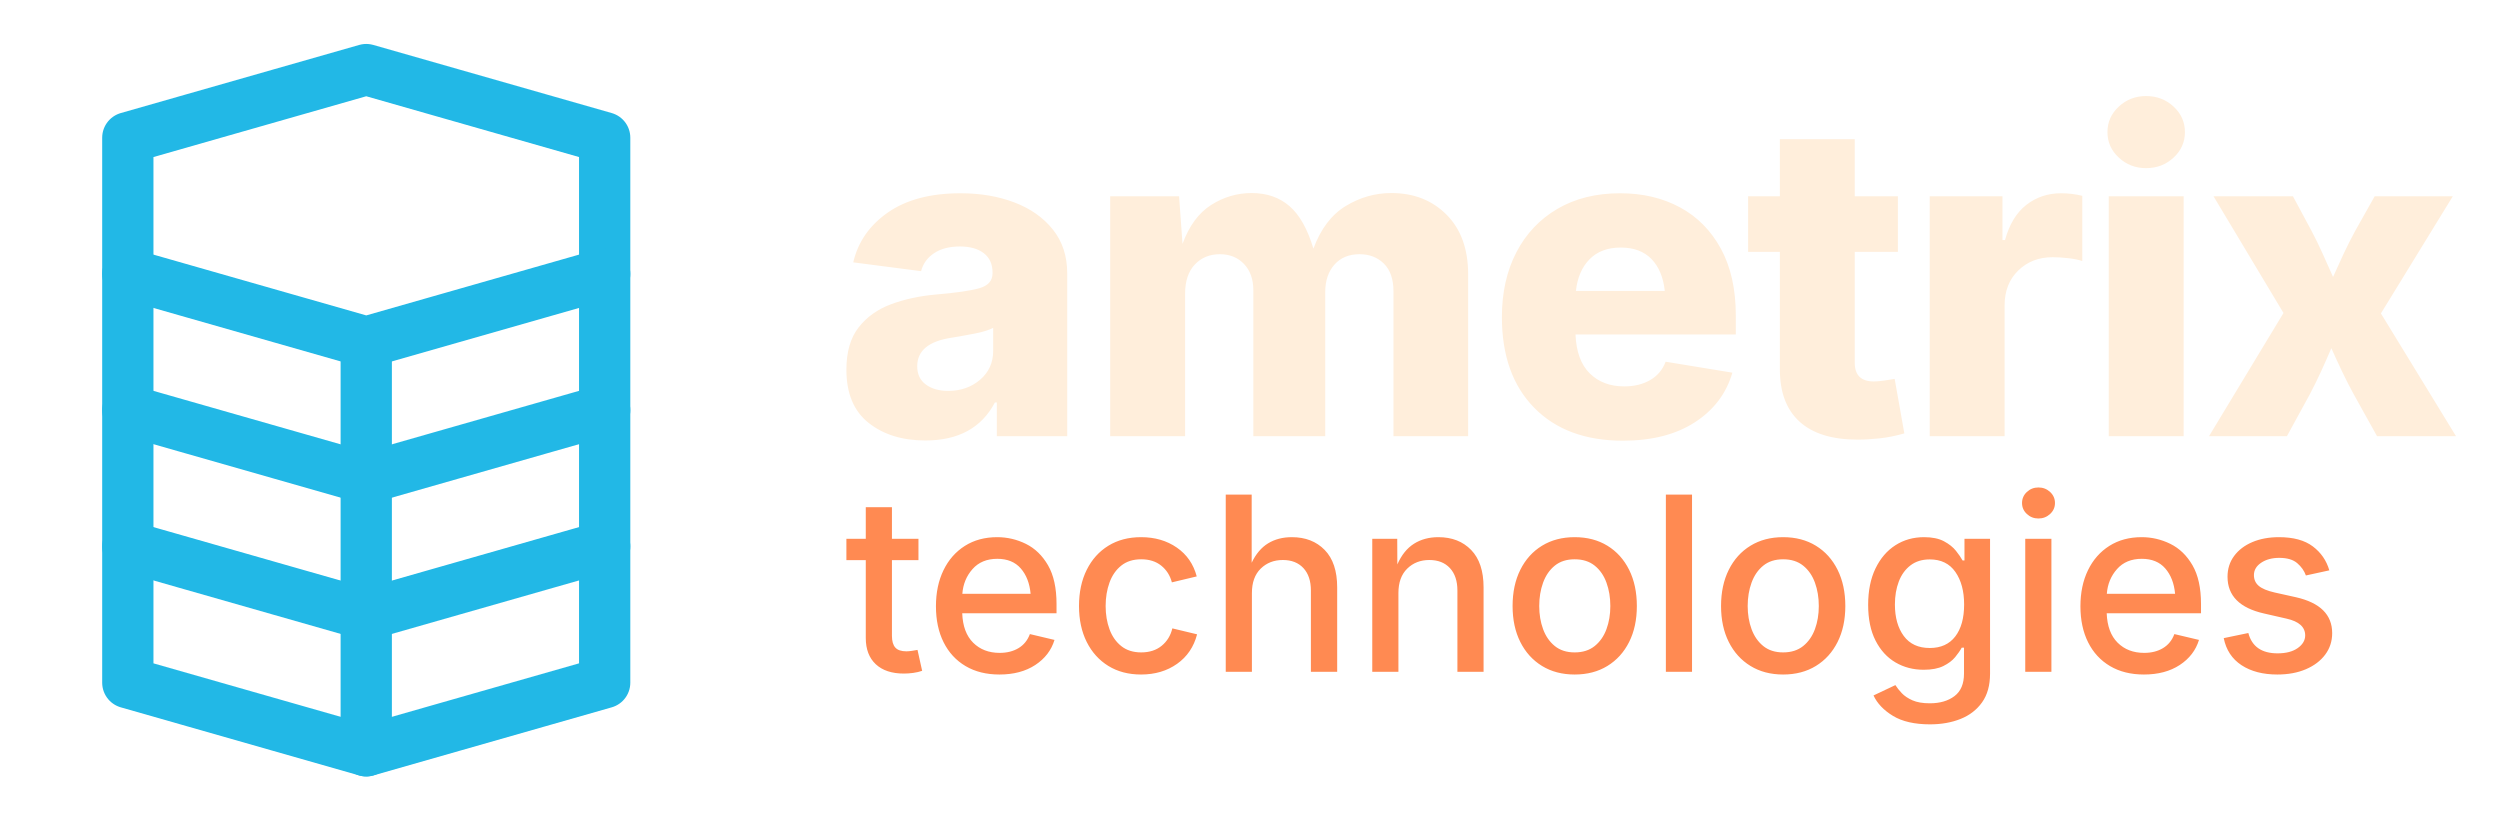
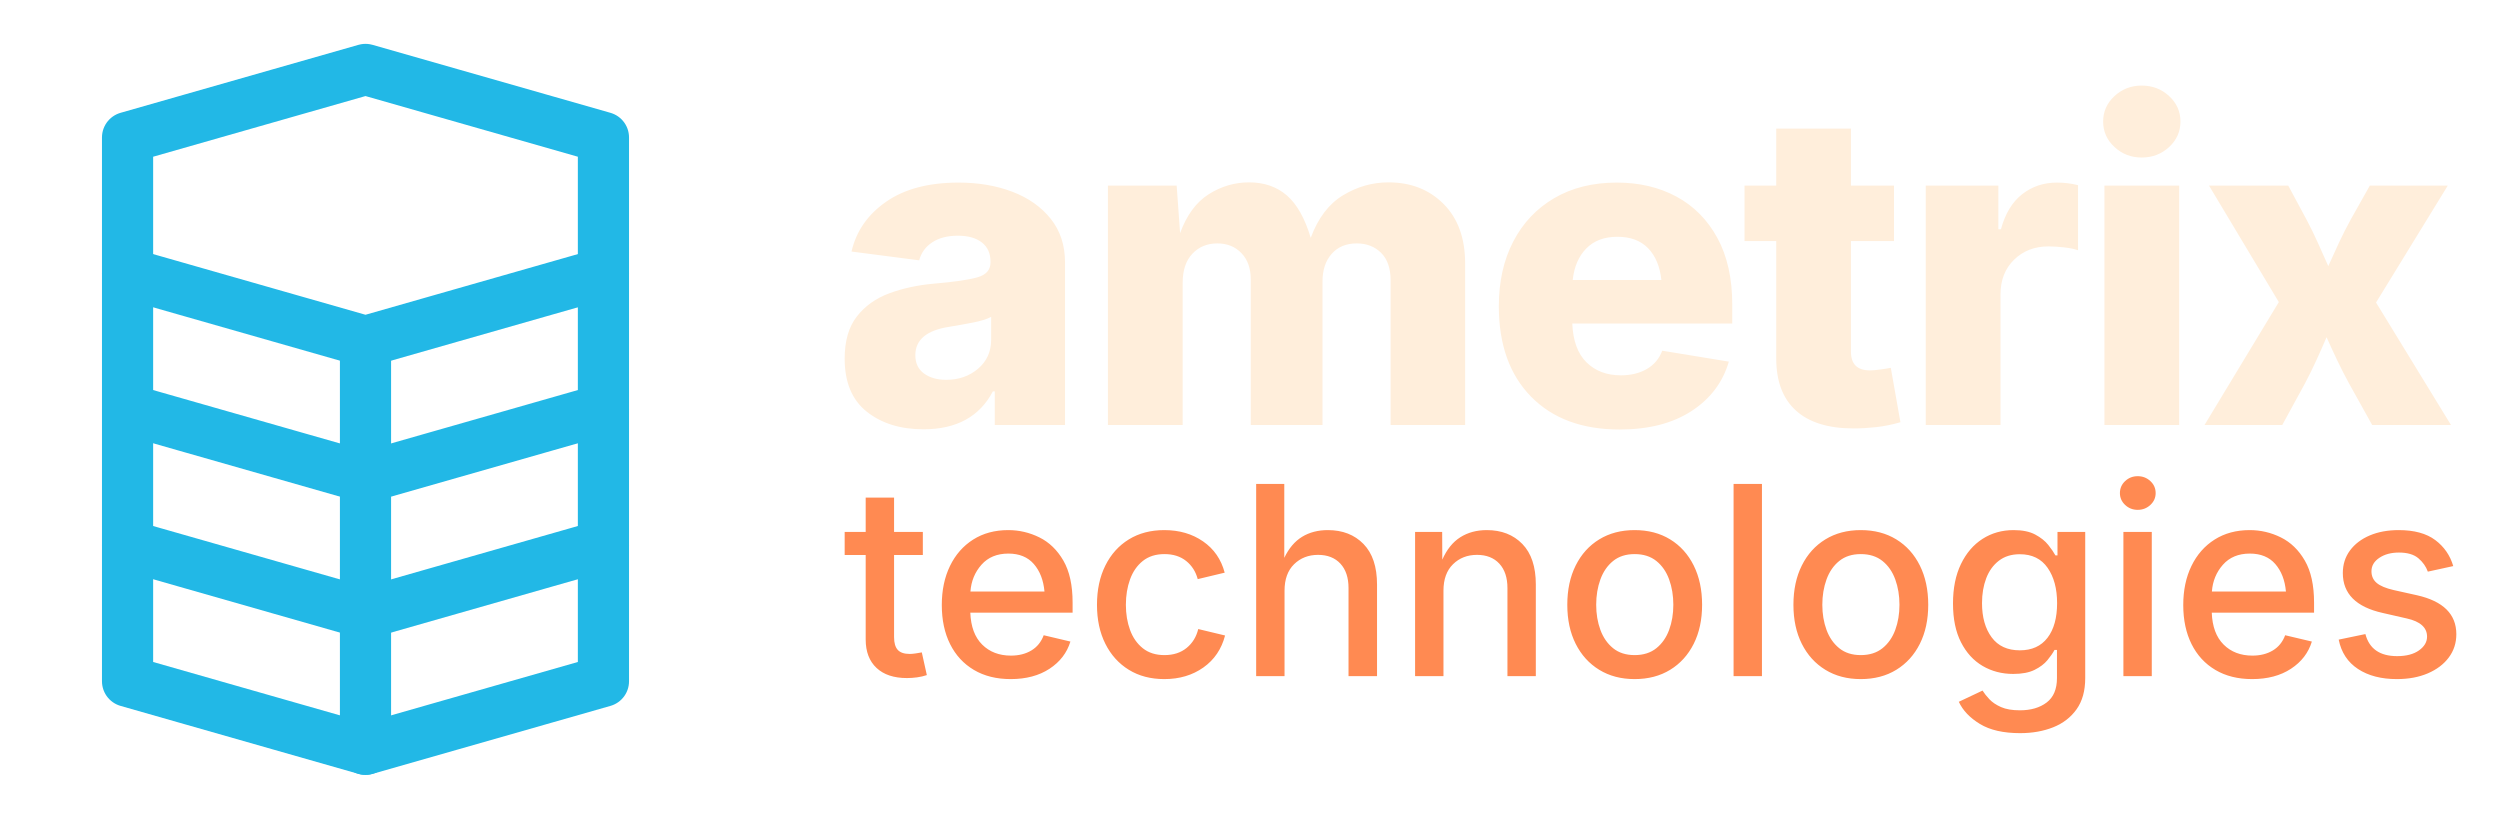
- <svg xmlns="http://www.w3.org/2000/svg" viewBox="0 0 341.3 112" width="341.3" height="112" role="img" aria-label="Ametrix Technologies">
+ <svg xmlns="http://www.w3.org/2000/svg" viewBox="0 0 342.0 112" width="342.0" height="112" role="img" aria-label="Ametrix Technologies">
  <g transform="translate(0 0)" fill="none" stroke="#22B8E6" stroke-width="7" stroke-linejoin="round" stroke-linecap="round">
    <path d="M50 9.5 L82.55 18.8 L82.55 93.2 L50 102.5 L17.45 93.2 L17.45 18.8 Z" />
    <path d="M17.45 37.4 L50 46.7 L82.55 37.4" />
    <path d="M50 46.7 L50 102.5" />
    <path d="M17.45 56 L50 65.3 L82.55 56" />
    <path d="M17.45 74.6 L50 83.9 L82.55 74.6" />
  </g>
-   <path fill="#FFEEDB" d="M126.331 60.134Q121.614 60.134 118.582 57.731Q115.55 55.329 115.55 50.466Q115.55 46.833 117.22 44.694Q118.89 42.556 121.658 41.53Q124.427 40.505 127.737 40.212Q131.898 39.86 133.699 39.348Q135.501 38.835 135.501 37.311V37.194Q135.501 35.495 134.315 34.572Q133.128 33.649 131.048 33.649Q128.909 33.649 127.532 34.558Q126.155 35.466 125.745 37.019L116.487 35.817Q117.454 31.628 121.219 29.006Q124.984 26.384 131.136 26.384Q135.208 26.384 138.504 27.644Q141.8 28.903 143.748 31.35Q145.696 33.796 145.696 37.311V59.548H136.087V54.948H135.823Q133.099 60.134 126.331 60.134ZM129.437 53.366Q132.015 53.366 133.802 51.843Q135.589 50.319 135.589 47.888V44.753Q134.71 45.222 133.04 45.544Q131.37 45.866 129.935 46.101Q125.218 46.804 125.218 49.997Q125.218 51.638 126.404 52.502Q127.591 53.366 129.437 53.366Z M151.564 59.548V26.794H160.968L161.437 33.298Q162.785 29.606 165.348 27.98Q167.912 26.354 170.871 26.354Q173.976 26.354 176.042 28.142Q178.107 29.929 179.308 33.942Q180.802 29.899 183.717 28.127Q186.632 26.354 189.943 26.354Q194.543 26.354 197.487 29.313Q200.431 32.272 200.431 37.458V59.548H190.236V39.772Q190.236 37.282 188.932 35.993Q187.629 34.704 185.607 34.704Q183.439 34.704 182.179 36.125Q180.92 37.546 180.92 39.89V59.548H171.105V39.626Q171.105 37.37 169.831 36.037Q168.556 34.704 166.535 34.704Q164.455 34.704 163.122 36.11Q161.789 37.517 161.789 40.095V59.548Z M221.562 60.163Q213.857 60.163 209.448 55.666Q205.039 51.169 205.039 43.288Q205.039 38.249 207.017 34.44Q208.994 30.632 212.627 28.508Q216.26 26.384 221.182 26.384Q225.781 26.384 229.341 28.303Q232.9 30.222 234.937 33.957Q236.973 37.692 236.973 43.083V45.661H215.088Q215.234 49.206 217.036 50.978Q218.838 52.751 221.738 52.751Q223.789 52.751 225.283 51.887Q226.777 51.022 227.393 49.382L236.504 50.876Q235.273 55.124 231.392 57.644Q227.51 60.163 221.562 60.163ZM215.146 39.714H227.275Q226.982 36.931 225.459 35.363Q223.936 33.796 221.27 33.796Q218.574 33.796 217.007 35.393Q215.439 36.989 215.146 39.714Z M259.1 26.794V34.382H253.211V49.528Q253.211 52.077 255.819 52.077Q256.346 52.077 257.298 51.945Q258.25 51.813 258.661 51.726L259.979 59.167Q258.25 59.665 256.639 59.841Q255.028 60.017 253.592 60.017Q248.377 60.017 245.682 57.57Q242.987 55.124 242.987 50.436V34.382H238.651V26.794H242.987V19.001H253.211V26.794Z M263.444 59.548V26.794H273.376V32.77H273.727Q274.606 29.548 276.642 27.966Q278.679 26.384 281.374 26.384Q282.868 26.384 284.274 26.735V35.642Q283.542 35.378 282.355 35.246Q281.169 35.114 280.231 35.114Q277.389 35.114 275.529 36.931Q273.669 38.747 273.669 41.677V59.548Z M287.886 59.548V26.794H298.111V59.548ZM292.984 22.956Q290.816 22.956 289.263 21.52Q287.71 20.085 287.71 18.034Q287.71 15.983 289.263 14.548Q290.816 13.112 292.984 13.112Q295.181 13.112 296.734 14.548Q298.286 15.983 298.286 18.034Q298.286 20.085 296.734 21.52Q295.181 22.956 292.984 22.956Z M301.576 59.548 311.742 42.731 302.191 26.794H313.031L315.55 31.481Q316.371 33.034 317.088 34.631Q317.806 36.227 318.509 37.81Q319.212 36.227 319.96 34.631Q320.707 33.034 321.556 31.481L324.193 26.794H334.857L325.043 42.79L335.296 59.548H324.515L321.351 53.864Q320.502 52.311 319.74 50.715Q318.978 49.118 318.275 47.536Q317.601 49.118 316.869 50.715Q316.136 52.311 315.316 53.864L312.211 59.548Z" />
-   <path fill="#FF8A52" d="M125.388 73.561V76.467H121.768V86.809Q121.768 87.897 122.231 88.408Q122.693 88.92 123.749 88.92Q124.041 88.92 124.487 88.855Q124.934 88.79 125.258 88.725L125.892 91.582Q125.323 91.777 124.666 91.866Q124.008 91.955 123.391 91.955Q120.924 91.955 119.56 90.681Q118.196 89.407 118.196 87.101V76.467H115.55V73.561H118.196V69.243H121.768V73.561Z M136.444 92.085Q133.766 92.085 131.817 90.933Q129.869 89.78 128.822 87.686Q127.775 85.591 127.775 82.766Q127.775 79.974 128.806 77.847Q129.837 75.721 131.72 74.527Q133.603 73.334 136.136 73.334Q138.198 73.334 140.057 74.251Q141.915 75.169 143.076 77.174Q144.237 79.179 144.237 82.458V83.724H131.363Q131.46 86.354 132.856 87.742Q134.253 89.131 136.477 89.131Q137.97 89.131 139.05 88.481Q140.13 87.832 140.6 86.565L143.961 87.361Q143.312 89.488 141.331 90.787Q139.35 92.085 136.444 92.085ZM131.379 81.062H140.698Q140.503 78.919 139.358 77.604Q138.214 76.289 136.152 76.289Q134.009 76.289 132.767 77.693Q131.525 79.097 131.379 81.062Z M155.78 92.085Q153.215 92.085 151.315 90.916Q149.416 89.747 148.361 87.645Q147.305 85.543 147.305 82.734Q147.305 79.909 148.361 77.79Q149.416 75.672 151.315 74.503Q153.215 73.334 155.78 73.334Q158.605 73.334 160.659 74.755Q162.712 76.175 163.378 78.692L159.985 79.503Q159.612 78.091 158.532 77.222Q157.452 76.354 155.796 76.354Q154.157 76.354 153.077 77.214Q151.997 78.075 151.47 79.528Q150.942 80.981 150.942 82.734Q150.942 84.471 151.47 85.908Q151.997 87.345 153.077 88.205Q154.157 89.066 155.796 89.066Q157.485 89.066 158.589 88.165Q159.693 87.264 160.05 85.786L163.427 86.598Q162.761 89.163 160.699 90.624Q158.637 92.085 155.78 92.085Z M170.911 80.964V91.712H167.339V67.522H170.879V76.825Q171.739 75.022 173.119 74.178Q174.499 73.334 176.366 73.334Q179.142 73.334 180.847 75.079Q182.551 76.825 182.551 80.185V91.712H178.964V80.623Q178.964 78.659 177.941 77.555Q176.918 76.451 175.132 76.451Q173.314 76.451 172.112 77.628Q170.911 78.805 170.911 80.964Z M190.912 80.964V91.712H187.341V73.561H190.75L190.766 77.052Q191.611 75.136 193.031 74.235Q194.452 73.334 196.367 73.334Q199.144 73.334 200.84 75.079Q202.537 76.825 202.537 80.185V91.712H198.965V80.623Q198.965 78.659 197.942 77.555Q196.919 76.451 195.133 76.451Q193.315 76.451 192.114 77.628Q190.912 78.805 190.912 80.964Z M214.973 92.085Q212.424 92.085 210.516 90.916Q208.608 89.747 207.553 87.645Q206.498 85.543 206.498 82.734Q206.498 79.909 207.553 77.79Q208.608 75.672 210.516 74.503Q212.424 73.334 214.973 73.334Q217.538 73.334 219.445 74.503Q221.353 75.672 222.408 77.79Q223.463 79.909 223.463 82.734Q223.463 85.543 222.408 87.645Q221.353 89.747 219.445 90.916Q217.538 92.085 214.973 92.085ZM214.973 89.066Q216.628 89.066 217.708 88.197Q218.788 87.328 219.315 85.892Q219.843 84.455 219.843 82.734Q219.843 80.997 219.315 79.544Q218.788 78.091 217.708 77.222Q216.628 76.354 214.973 76.354Q213.333 76.354 212.261 77.222Q211.19 78.091 210.662 79.544Q210.135 80.997 210.135 82.734Q210.135 84.455 210.662 85.892Q211.19 87.328 212.261 88.197Q213.333 89.066 214.973 89.066Z M230.996 67.522V91.712H227.425V67.522Z M243.432 92.085Q240.883 92.085 238.976 90.916Q237.068 89.747 236.013 87.645Q234.958 85.543 234.958 82.734Q234.958 79.909 236.013 77.79Q237.068 75.672 238.976 74.503Q240.883 73.334 243.432 73.334Q245.997 73.334 247.905 74.503Q249.813 75.672 250.868 77.79Q251.923 79.909 251.923 82.734Q251.923 85.543 250.868 87.645Q249.813 89.747 247.905 90.916Q245.997 92.085 243.432 92.085ZM243.432 89.066Q245.088 89.066 246.168 88.197Q247.248 87.328 247.775 85.892Q248.303 84.455 248.303 82.734Q248.303 80.997 247.775 79.544Q247.248 78.091 246.168 77.222Q245.088 76.354 243.432 76.354Q241.793 76.354 240.721 77.222Q239.65 78.091 239.122 79.544Q238.594 80.997 238.594 82.734Q238.594 84.455 239.122 85.892Q239.65 87.328 240.721 88.197Q241.793 89.066 243.432 89.066Z M263.482 98.888Q260.333 98.888 258.433 97.735Q256.534 96.582 255.771 94.943L258.758 93.53Q259.083 94.05 259.627 94.626Q260.171 95.202 261.088 95.608Q262.005 96.014 263.466 96.014Q265.528 96.014 266.827 95.032Q268.126 94.05 268.126 91.955V88.416H267.817Q267.492 89.017 266.916 89.715Q266.34 90.413 265.309 90.925Q264.278 91.436 262.622 91.436Q260.479 91.436 258.766 90.429Q257.053 89.423 256.047 87.45Q255.04 85.478 255.04 82.572Q255.04 79.682 256.039 77.612Q257.037 75.542 258.758 74.438Q260.479 73.334 262.671 73.334Q264.343 73.334 265.39 73.894Q266.437 74.454 267.03 75.201Q267.622 75.948 267.931 76.516H268.191V73.561H271.681V91.972Q271.681 94.358 270.593 95.884Q269.506 97.41 267.655 98.149Q265.804 98.888 263.482 98.888ZM263.45 88.465Q265.723 88.465 266.932 86.89Q268.142 85.315 268.142 82.523Q268.142 79.795 266.949 78.083Q265.755 76.37 263.45 76.37Q261.875 76.37 260.812 77.19Q259.748 78.01 259.221 79.398Q258.693 80.786 258.693 82.523Q258.693 85.185 259.903 86.825Q261.112 88.465 263.45 88.465Z M276.487 91.712V73.561H280.058V91.712ZM278.289 70.785Q277.363 70.785 276.706 70.168Q276.048 69.551 276.048 68.675Q276.048 67.782 276.706 67.165Q277.363 66.548 278.289 66.548Q279.214 66.548 279.88 67.165Q280.545 67.782 280.545 68.675Q280.545 69.551 279.88 70.168Q279.214 70.785 278.289 70.785Z M292.689 92.085Q290.01 92.085 288.062 90.933Q286.114 89.78 285.067 87.686Q284.02 85.591 284.02 82.766Q284.02 79.974 285.05 77.847Q286.081 75.721 287.965 74.527Q289.848 73.334 292.381 73.334Q294.442 73.334 296.301 74.251Q298.16 75.169 299.321 77.174Q300.482 79.179 300.482 82.458V83.724H287.607Q287.705 86.354 289.101 87.742Q290.497 89.131 292.721 89.131Q294.215 89.131 295.295 88.481Q296.374 87.832 296.845 86.565L300.206 87.361Q299.556 89.488 297.576 90.787Q295.595 92.085 292.689 92.085ZM287.624 81.062H296.943Q296.748 78.919 295.603 77.604Q294.459 76.289 292.397 76.289Q290.254 76.289 289.012 77.693Q287.77 79.097 287.624 81.062Z M310.905 92.085Q307.95 92.085 306.01 90.811Q304.07 89.536 303.583 87.117L306.943 86.419Q307.674 89.195 310.937 89.195Q312.674 89.195 313.689 88.473Q314.704 87.751 314.704 86.744Q314.704 85.023 312.155 84.455L309.102 83.757Q304.102 82.637 304.102 78.74Q304.102 77.117 305.003 75.899Q305.904 74.681 307.487 74.008Q309.07 73.334 311.132 73.334Q314.07 73.334 315.743 74.592Q317.415 75.85 317.999 77.864L314.801 78.562Q314.46 77.604 313.616 76.881Q312.772 76.159 311.164 76.159Q309.687 76.159 308.697 76.825Q307.706 77.49 307.706 78.513Q307.706 79.422 308.364 79.982Q309.021 80.542 310.515 80.883L313.437 81.533Q318.389 82.653 318.389 86.436Q318.389 88.092 317.439 89.366Q316.489 90.64 314.801 91.363Q313.113 92.085 310.905 92.085Z" />
+   <path fill="#FFEEDB" d="M126.331 58.728Q121.614 58.728 118.582 56.325Q115.55 53.923 115.55 49.06Q115.55 45.427 117.22 43.288Q118.89 41.15 121.658 40.124Q124.427 39.099 127.737 38.806Q131.898 38.454 133.699 37.942Q135.501 37.429 135.501 35.905V35.788Q135.501 34.089 134.315 33.166Q133.128 32.243 131.048 32.243Q128.909 32.243 127.532 33.151Q126.155 34.06 125.745 35.612L116.487 34.411Q117.454 30.222 121.219 27.6Q124.984 24.978 131.136 24.978Q135.208 24.978 138.504 26.237Q141.8 27.497 143.748 29.943Q145.696 32.39 145.696 35.905V58.142H136.087V53.542H135.823Q133.099 58.728 126.331 58.728ZM129.437 51.96Q132.015 51.96 133.802 50.437Q135.589 48.913 135.589 46.482V43.347Q134.71 43.816 133.04 44.138Q131.37 44.46 129.935 44.694Q125.218 45.398 125.218 48.591Q125.218 50.232 126.404 51.096Q127.591 51.96 129.437 51.96Z M151.564 58.142V25.388H160.968L161.437 31.892Q162.785 28.2 165.348 26.574Q167.912 24.948 170.871 24.948Q173.976 24.948 176.042 26.735Q178.107 28.523 179.308 32.536Q180.802 28.493 183.717 26.721Q186.632 24.948 189.943 24.948Q194.543 24.948 197.487 27.907Q200.431 30.866 200.431 36.052V58.142H190.236V38.366Q190.236 35.876 188.932 34.587Q187.629 33.298 185.607 33.298Q183.439 33.298 182.179 34.719Q180.92 36.14 180.92 38.484V58.142H171.105V38.22Q171.105 35.964 169.831 34.631Q168.556 33.298 166.535 33.298Q164.455 33.298 163.122 34.704Q161.789 36.11 161.789 38.689V58.142Z M221.562 58.757Q213.857 58.757 209.448 54.26Q205.039 49.763 205.039 41.882Q205.039 36.843 207.017 33.034Q208.994 29.226 212.627 27.102Q216.26 24.978 221.182 24.978Q225.781 24.978 229.341 26.897Q232.9 28.816 234.937 32.551Q236.973 36.286 236.973 41.677V44.255H215.088Q215.234 47.8 217.036 49.572Q218.838 51.345 221.738 51.345Q223.789 51.345 225.283 50.481Q226.777 49.616 227.393 47.976L236.504 49.47Q235.273 53.718 231.392 56.237Q227.51 58.757 221.562 58.757ZM215.146 38.308H227.275Q226.982 35.525 225.459 33.957Q223.936 32.39 221.27 32.39Q218.574 32.39 217.007 33.986Q215.439 35.583 215.146 38.308Z M259.1 25.388V32.976H253.211V48.122Q253.211 50.671 255.819 50.671Q256.346 50.671 257.298 50.539Q258.25 50.407 258.661 50.319L259.979 57.761Q258.25 58.259 256.639 58.435Q255.028 58.61 253.592 58.61Q248.377 58.61 245.682 56.164Q242.987 53.718 242.987 49.03V32.976H238.651V25.388H242.987V17.595H253.211V25.388Z M263.444 58.142V25.388H273.376V31.364H273.727Q274.606 28.142 276.642 26.56Q278.679 24.978 281.374 24.978Q282.868 24.978 284.274 25.329V34.235Q283.542 33.972 282.355 33.84Q281.169 33.708 280.231 33.708Q277.389 33.708 275.529 35.525Q273.669 37.341 273.669 40.271V58.142Z M287.886 58.142V25.388H298.111V58.142ZM292.984 21.55Q290.816 21.55 289.263 20.114Q287.71 18.679 287.71 16.628Q287.71 14.577 289.263 13.142Q290.816 11.706 292.984 11.706Q295.181 11.706 296.734 13.142Q298.286 14.577 298.286 16.628Q298.286 18.679 296.734 20.114Q295.181 21.55 292.984 21.55Z M301.576 58.142 311.742 41.325 302.191 25.388H313.031L315.55 30.075Q316.371 31.628 317.088 33.225Q317.806 34.821 318.509 36.403Q319.212 34.821 319.96 33.225Q320.707 31.628 321.556 30.075L324.193 25.388H334.857L325.043 41.384L335.296 58.142H324.515L321.351 52.458Q320.502 50.905 319.74 49.309Q318.978 47.712 318.275 46.13Q317.601 47.712 316.869 49.309Q316.136 50.905 315.316 52.458L312.211 58.142Z" />
+   <path fill="#FF8A52" d="M126.244 72.765V75.924H122.309V87.165Q122.309 88.347 122.812 88.903Q123.315 89.459 124.462 89.459Q124.779 89.459 125.264 89.388Q125.75 89.318 126.103 89.247L126.791 92.353Q126.173 92.565 125.459 92.662Q124.744 92.759 124.073 92.759Q121.391 92.759 119.909 91.373Q118.426 89.988 118.426 87.482V75.924H115.55V72.765H118.426V68.071H122.309V72.765Z M138.261 92.9Q135.35 92.9 133.232 91.647Q131.114 90.394 129.976 88.118Q128.838 85.841 128.838 82.771Q128.838 79.735 129.958 77.424Q131.079 75.112 133.126 73.815Q135.173 72.518 137.926 72.518Q140.167 72.518 142.188 73.515Q144.208 74.512 145.47 76.691Q146.732 78.871 146.732 82.435V83.812H132.738Q132.844 86.671 134.361 88.179Q135.879 89.688 138.297 89.688Q139.92 89.688 141.094 88.982Q142.267 88.276 142.779 86.9L146.432 87.765Q145.726 90.076 143.573 91.488Q141.42 92.9 138.261 92.9ZM132.755 80.918H142.885Q142.673 78.588 141.429 77.159Q140.185 75.73 137.944 75.73Q135.614 75.73 134.264 77.256Q132.914 78.783 132.755 80.918Z M159.278 92.9Q156.49 92.9 154.426 91.629Q152.361 90.359 151.214 88.074Q150.067 85.788 150.067 82.735Q150.067 79.665 151.214 77.362Q152.361 75.059 154.426 73.789Q156.49 72.518 159.278 72.518Q162.349 72.518 164.581 74.062Q166.813 75.606 167.537 78.341L163.849 79.224Q163.443 77.688 162.269 76.744Q161.096 75.8 159.296 75.8Q157.514 75.8 156.34 76.736Q155.167 77.671 154.593 79.25Q154.02 80.83 154.02 82.735Q154.02 84.624 154.593 86.185Q155.167 87.747 156.34 88.682Q157.514 89.618 159.296 89.618Q161.131 89.618 162.331 88.638Q163.531 87.659 163.919 86.053L167.59 86.935Q166.866 89.723 164.625 91.312Q162.384 92.9 159.278 92.9Z M175.725 80.812V92.494H171.843V66.201H175.69V76.312Q176.625 74.353 178.125 73.436Q179.625 72.518 181.654 72.518Q184.672 72.518 186.525 74.415Q188.378 76.312 188.378 79.965V92.494H184.478V80.441Q184.478 78.306 183.366 77.106Q182.254 75.906 180.313 75.906Q178.337 75.906 177.031 77.186Q175.725 78.465 175.725 80.812Z M197.466 80.812V92.494H193.583V72.765H197.289L197.307 76.559Q198.224 74.477 199.769 73.497Q201.313 72.518 203.395 72.518Q206.413 72.518 208.257 74.415Q210.101 76.312 210.101 79.965V92.494H206.218V80.441Q206.218 78.306 205.107 77.106Q203.995 75.906 202.054 75.906Q200.077 75.906 198.772 77.186Q197.466 78.465 197.466 80.812Z M223.618 92.9Q220.847 92.9 218.774 91.629Q216.7 90.359 215.553 88.074Q214.406 85.788 214.406 82.735Q214.406 79.665 215.553 77.362Q216.7 75.059 218.774 73.789Q220.847 72.518 223.618 72.518Q226.406 72.518 228.48 73.789Q230.553 75.059 231.7 77.362Q232.847 79.665 232.847 82.735Q232.847 85.788 231.7 88.074Q230.553 90.359 228.48 91.629Q226.406 92.9 223.618 92.9ZM223.618 89.618Q225.418 89.618 226.591 88.674Q227.765 87.729 228.338 86.168Q228.912 84.606 228.912 82.735Q228.912 80.847 228.338 79.268Q227.765 77.688 226.591 76.744Q225.418 75.8 223.618 75.8Q221.836 75.8 220.671 76.744Q219.506 77.688 218.933 79.268Q218.359 80.847 218.359 82.735Q218.359 84.606 218.933 86.168Q219.506 87.729 220.671 88.674Q221.836 89.618 223.618 89.618Z M241.035 66.201V92.494H237.153V66.201Z M254.553 92.9Q251.782 92.9 249.709 91.629Q247.635 90.359 246.488 88.074Q245.341 85.788 245.341 82.735Q245.341 79.665 246.488 77.362Q247.635 75.059 249.709 73.789Q251.782 72.518 254.553 72.518Q257.341 72.518 259.414 73.789Q261.488 75.059 262.635 77.362Q263.782 79.665 263.782 82.735Q263.782 85.788 262.635 88.074Q261.488 90.359 259.414 91.629Q257.341 92.9 254.553 92.9ZM254.553 89.618Q256.352 89.618 257.526 88.674Q258.699 87.729 259.273 86.168Q259.847 84.606 259.847 82.735Q259.847 80.847 259.273 79.268Q258.699 77.688 257.526 76.744Q256.352 75.8 254.553 75.8Q252.77 75.8 251.606 76.744Q250.441 77.688 249.867 79.268Q249.294 80.847 249.294 82.735Q249.294 84.606 249.867 86.168Q250.441 87.729 251.606 88.674Q252.77 89.618 254.553 89.618Z M276.346 100.294Q272.923 100.294 270.858 99.041Q268.793 97.788 267.964 96.006L271.211 94.47Q271.564 95.035 272.155 95.662Q272.746 96.288 273.743 96.729Q274.74 97.17 276.328 97.17Q278.57 97.17 279.981 96.103Q281.393 95.035 281.393 92.759V88.912H281.058Q280.705 89.565 280.078 90.323Q279.452 91.082 278.331 91.638Q277.211 92.194 275.411 92.194Q273.081 92.194 271.22 91.1Q269.358 90.006 268.264 87.862Q267.17 85.718 267.17 82.559Q267.17 79.418 268.255 77.168Q269.34 74.918 271.211 73.718Q273.081 72.518 275.464 72.518Q277.281 72.518 278.42 73.127Q279.558 73.736 280.202 74.547Q280.846 75.359 281.181 75.977H281.464V72.765H285.258V92.776Q285.258 95.37 284.075 97.029Q282.893 98.688 280.881 99.491Q278.87 100.294 276.346 100.294ZM276.311 88.965Q278.781 88.965 280.096 87.253Q281.411 85.541 281.411 82.506Q281.411 79.541 280.114 77.68Q278.817 75.818 276.311 75.818Q274.599 75.818 273.443 76.709Q272.287 77.6 271.714 79.109Q271.14 80.618 271.14 82.506Q271.14 85.4 272.455 87.182Q273.77 88.965 276.311 88.965Z M290.481 92.494V72.765H294.363V92.494ZM292.44 69.747Q291.434 69.747 290.719 69.077Q290.005 68.406 290.005 67.453Q290.005 66.483 290.719 65.812Q291.434 65.142 292.44 65.142Q293.446 65.142 294.169 65.812Q294.893 66.483 294.893 67.453Q294.893 68.406 294.169 69.077Q293.446 69.747 292.44 69.747Z M308.092 92.9Q305.181 92.9 303.063 91.647Q300.946 90.394 299.807 88.118Q298.669 85.841 298.669 82.771Q298.669 79.735 299.79 77.424Q300.91 75.112 302.957 73.815Q305.004 72.518 307.757 72.518Q309.998 72.518 312.019 73.515Q314.039 74.512 315.301 76.691Q316.563 78.871 316.563 82.435V83.812H302.569Q302.675 86.671 304.192 88.179Q305.71 89.688 308.128 89.688Q309.751 89.688 310.925 88.982Q312.098 88.276 312.61 86.9L316.263 87.765Q315.557 90.076 313.404 91.488Q311.251 92.9 308.092 92.9ZM302.587 80.918H312.716Q312.504 78.588 311.26 77.159Q310.016 75.73 307.775 75.73Q305.445 75.73 304.095 77.256Q302.745 78.783 302.587 80.918Z M327.892 92.9Q324.68 92.9 322.571 91.515Q320.463 90.129 319.933 87.5L323.586 86.741Q324.38 89.759 327.927 89.759Q329.815 89.759 330.918 88.974Q332.021 88.188 332.021 87.094Q332.021 85.224 329.251 84.606L325.933 83.847Q320.498 82.63 320.498 78.394Q320.498 76.63 321.477 75.306Q322.457 73.983 324.177 73.25Q325.898 72.518 328.139 72.518Q331.333 72.518 333.151 73.886Q334.968 75.253 335.604 77.441L332.127 78.2Q331.757 77.159 330.839 76.374Q329.921 75.589 328.174 75.589Q326.568 75.589 325.492 76.312Q324.416 77.036 324.416 78.147Q324.416 79.136 325.13 79.744Q325.845 80.353 327.468 80.724L330.645 81.43Q336.027 82.647 336.027 86.759Q336.027 88.559 334.995 89.944Q333.962 91.329 332.127 92.115Q330.292 92.9 327.892 92.9Z" />
</svg>
